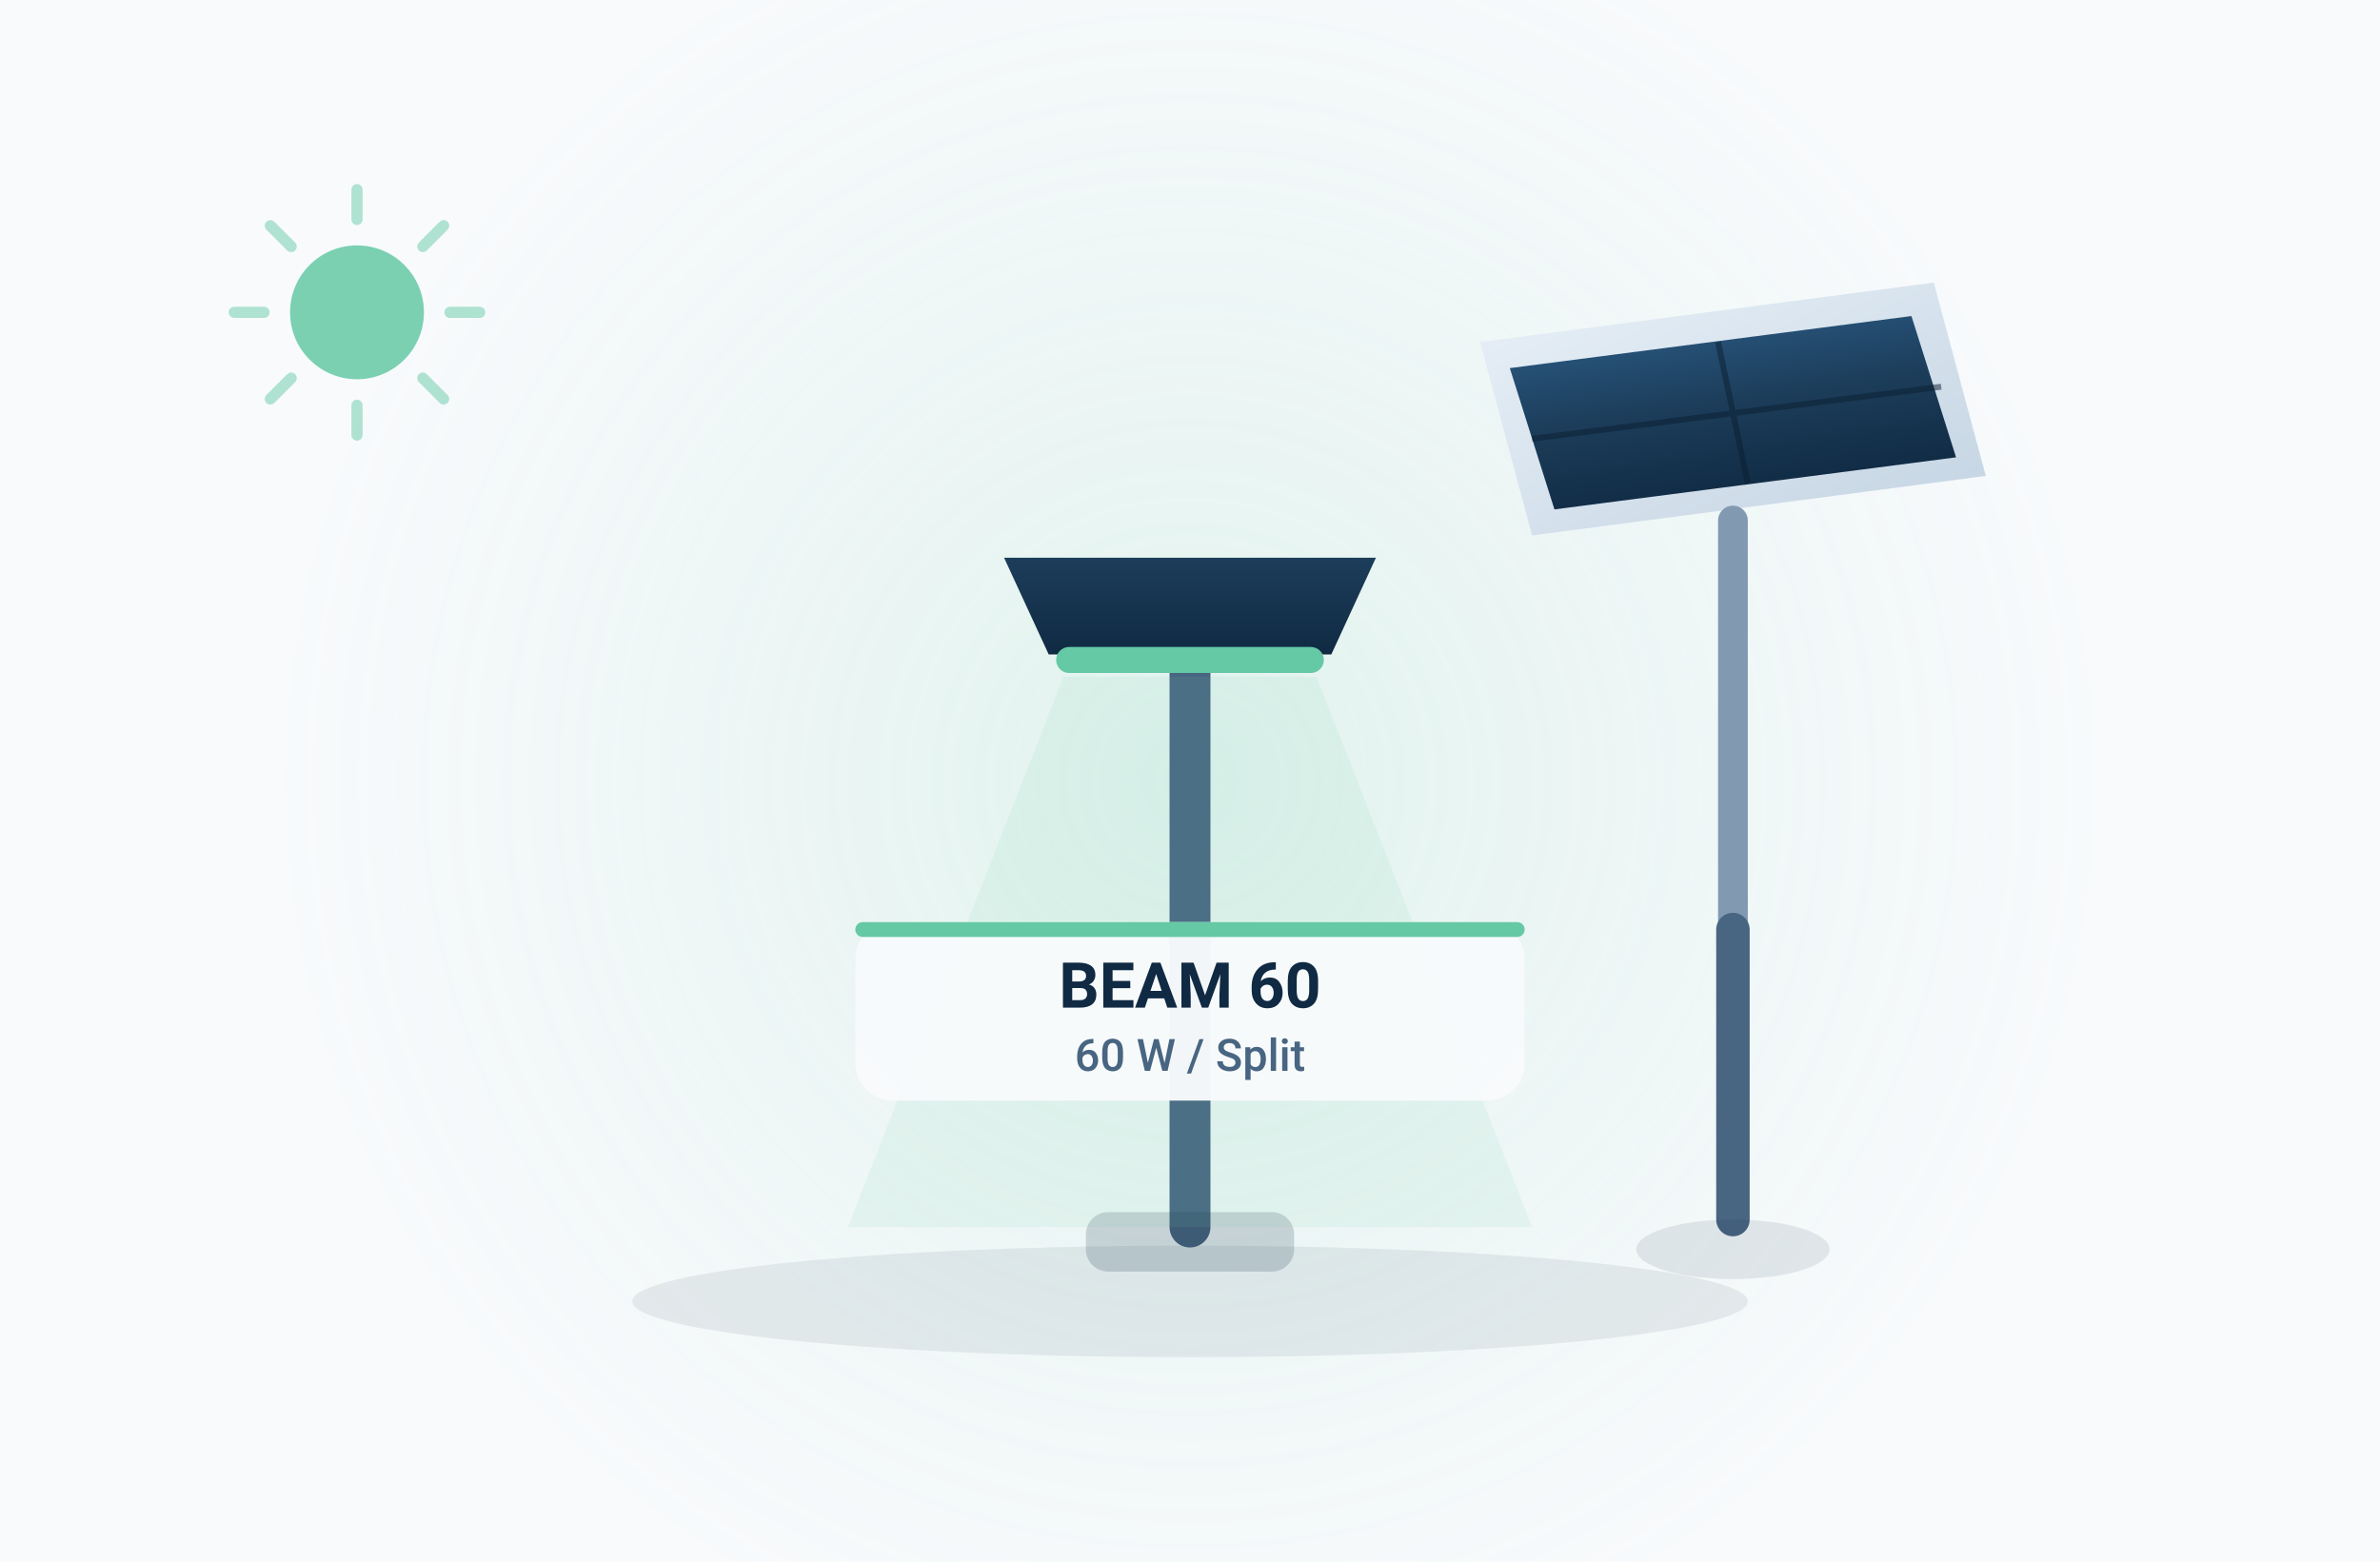
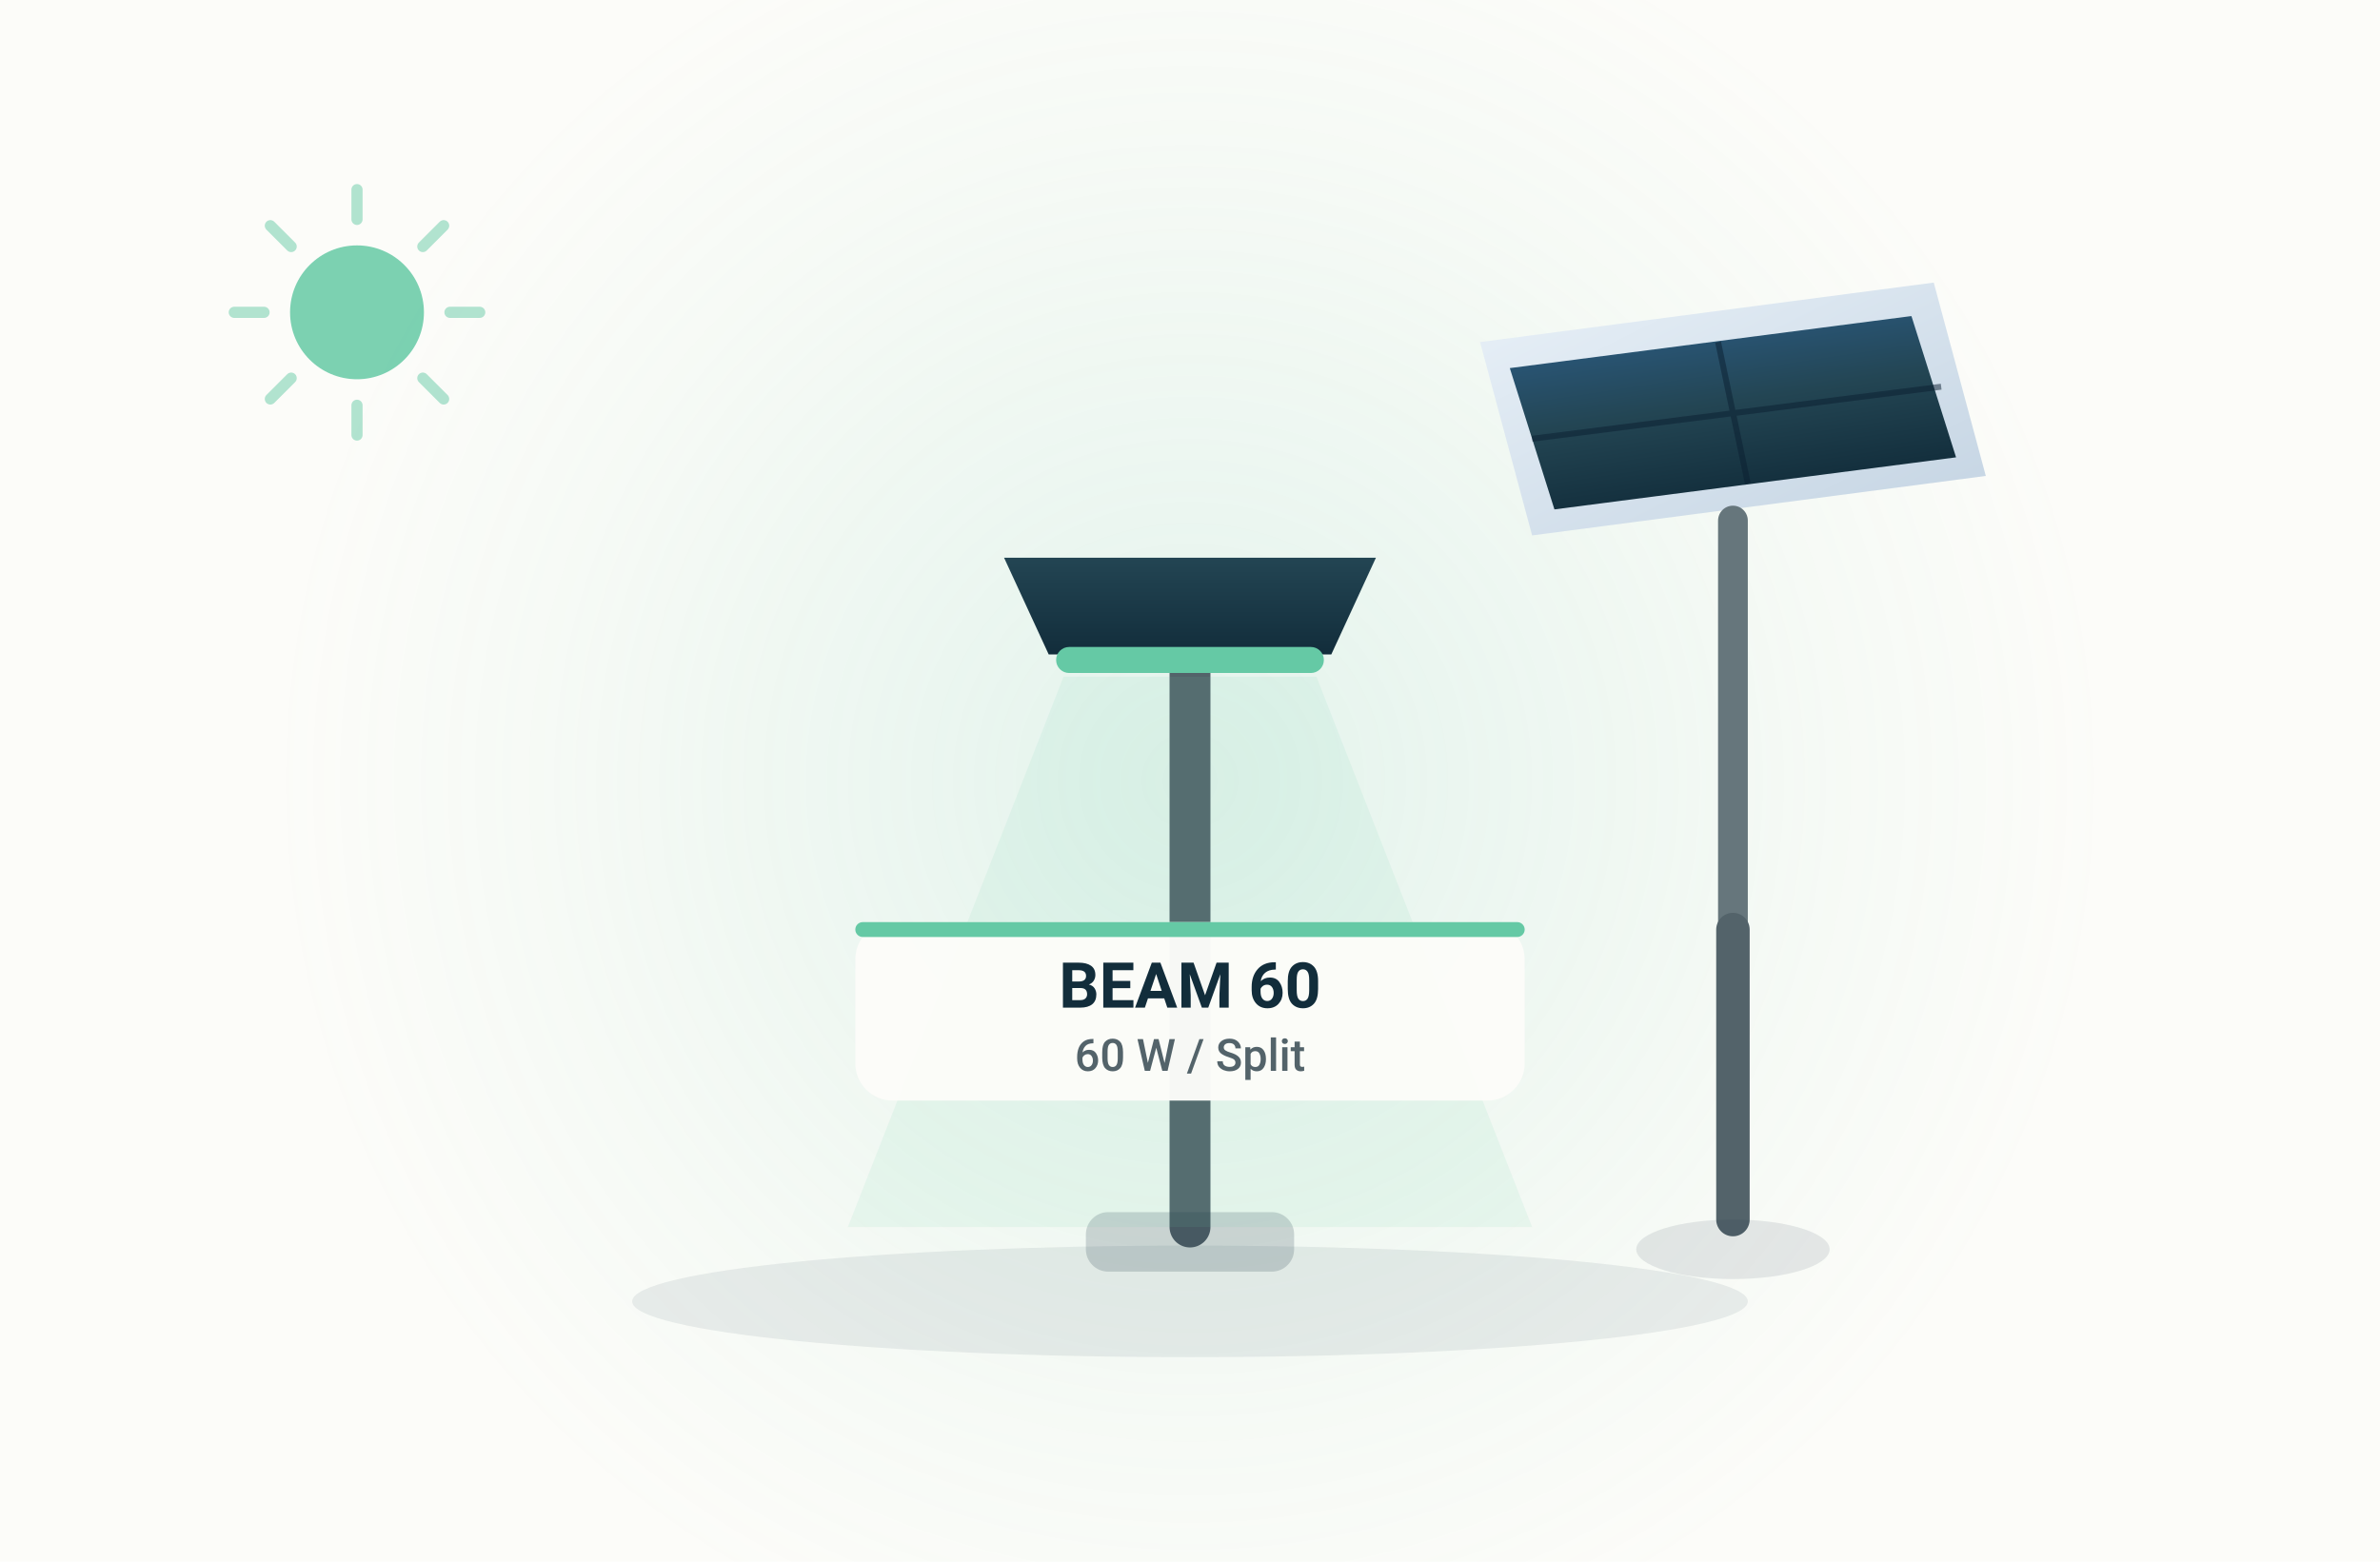
<svg xmlns="http://www.w3.org/2000/svg" viewBox="0 0 640 420" width="640" height="420" role="img" aria-label="Cibi Beam 60 split solar street light">
  <defs>
    <linearGradient id="glassFace" x1="0" y1="0" x2="0.35" y2="1">
      <stop offset="0%" stop-color="#2d5f8a" />
-       <stop offset="55%" stop-color="#1c3d5a" />
-       <stop offset="100%" stop-color="#102a43" />
+       <stop offset="55%" stop-color="#234553" />
+       <stop offset="100%" stop-color="#122d3b" />
    </linearGradient>
    <linearGradient id="caseFront" x1="0" y1="0" x2="0" y2="1">
-       <stop offset="0%" stop-color="#1c3d5a" />
-       <stop offset="100%" stop-color="#102a43" />
+       <stop offset="0%" stop-color="#234553" />
+       <stop offset="100%" stop-color="#122d3b" />
    </linearGradient>
    <linearGradient id="metal" x1="0" y1="0" x2="1" y2="1">
      <stop offset="0%" stop-color="#e9f1f8" />
      <stop offset="100%" stop-color="#c3d3e2" />
    </linearGradient>
    <radialGradient id="glow">
      <stop offset="0%" stop-color="#65c9a5" stop-opacity="0.16" />
      <stop offset="70%" stop-color="#65c9a5" stop-opacity="0.04" />
      <stop offset="100%" stop-color="#65c9a5" stop-opacity="0" />
    </radialGradient>
  </defs>
-   <rect width="640" height="420" fill="#f8fafc" />
+   <rect width="640" height="420" fill="#fcfcf9" />
  <circle cx="320" cy="210" r="248" fill="url(#glow)" />
-   <ellipse cx="320" cy="350" rx="150" ry="15" fill="#102a43" opacity="0.08" />
+   <ellipse cx="320" cy="350" rx="150" ry="15" fill="#122d3b" opacity="0.08" />
  <line x1="121" y1="84" x2="129" y2="84" stroke="#65c9a5" stroke-width="3" stroke-linecap="round" opacity="0.5" />
  <line x1="113.7" y1="101.7" x2="119.3" y2="107.3" stroke="#65c9a5" stroke-width="3" stroke-linecap="round" opacity="0.5" />
  <line x1="96" y1="109" x2="96" y2="117" stroke="#65c9a5" stroke-width="3" stroke-linecap="round" opacity="0.5" />
  <line x1="78.3" y1="101.7" x2="72.7" y2="107.3" stroke="#65c9a5" stroke-width="3" stroke-linecap="round" opacity="0.5" />
  <line x1="71" y1="84" x2="63" y2="84" stroke="#65c9a5" stroke-width="3" stroke-linecap="round" opacity="0.5" />
  <line x1="78.3" y1="66.3" x2="72.7" y2="60.7" stroke="#65c9a5" stroke-width="3" stroke-linecap="round" opacity="0.5" />
  <line x1="96" y1="59" x2="96" y2="51" stroke="#65c9a5" stroke-width="3" stroke-linecap="round" opacity="0.5" />
  <line x1="113.7" y1="66.3" x2="119.3" y2="60.7" stroke="#65c9a5" stroke-width="3" stroke-linecap="round" opacity="0.5" />
  <circle cx="96" cy="84" r="18" fill="#65c9a5" opacity="0.85" />
  <path d="M398 92 L520 76 L534 128 L412 144 Z" fill="url(#metal)" />
  <path d="M406 99 L514 85 L526 123 L418 137 Z" fill="url(#glassFace)" />
  <path d="M412 118 L522 104 M462 92 L470 130" stroke="#0a1e30" stroke-width="1.6" opacity="0.5" />
-   <path d="M466 140 L466 250" stroke="#829ab1" stroke-width="8" stroke-linecap="round" />
-   <path d="M466 250 l0 78" stroke="#486581" stroke-width="9" stroke-linecap="round" />
-   <ellipse cx="466" cy="336" rx="26" ry="8" fill="#102a43" opacity="0.1" />
-   <path d="M320 176 L320 330" stroke="#486581" stroke-width="11" stroke-linecap="round" />
-   <rect x="292" y="326" width="56" height="16" rx="6" fill="#102a43" opacity="0.18" />
+   <path d="M466 140 L466 250" stroke="#66767c" stroke-width="8" stroke-linecap="round" />
+   <path d="M466 250 l0 78" stroke="#53636a" stroke-width="9" stroke-linecap="round" />
+   <ellipse cx="466" cy="336" rx="26" ry="8" fill="#122d3b" opacity="0.1" />
+   <path d="M320 176 L320 330" stroke="#53636a" stroke-width="11" stroke-linecap="round" />
+   <rect x="292" y="326" width="56" height="16" rx="6" fill="#122d3b" opacity="0.18" />
  <path d="M270 150 L370 150 L358 176 L282 176 Z" fill="url(#caseFront)" />
  <rect x="284" y="174" width="72" height="7" rx="3.5" fill="#65c9a5" />
  <path d="M286 182 L354 182 L412 330 L228 330 Z" fill="#65c9a5" opacity="0.1" />
-   <rect x="230" y="248" width="180" height="48" rx="10" fill="#f8fafc" opacity="0.97" />
+   <rect x="230" y="248" width="180" height="48" rx="10" fill="#fcfcf9" opacity="0.97" />
  <rect x="230" y="248" width="180" height="4" rx="2" fill="#65c9a5" />
-   <text x="320" y="271" text-anchor="middle" font-family="system-ui,-apple-system,'Segoe UI',Roboto,'Helvetica Neue',Arial,sans-serif" font-size="17" font-weight="700" fill="#102a43">BEAM 60</text>
-   <text x="320" y="288" text-anchor="middle" font-family="system-ui,-apple-system,'Segoe UI',Roboto,'Helvetica Neue',Arial,sans-serif" font-size="12" font-weight="500" fill="#486581">60 W / Split</text>
+   <text x="320" y="271" text-anchor="middle" font-family="system-ui,-apple-system,'Segoe UI',Roboto,'Helvetica Neue',Arial,sans-serif" font-size="17" font-weight="700" fill="#122d3b">BEAM 60</text>
+   <text x="320" y="288" text-anchor="middle" font-family="system-ui,-apple-system,'Segoe UI',Roboto,'Helvetica Neue',Arial,sans-serif" font-size="12" font-weight="500" fill="#53636a">60 W / Split</text>
</svg>
